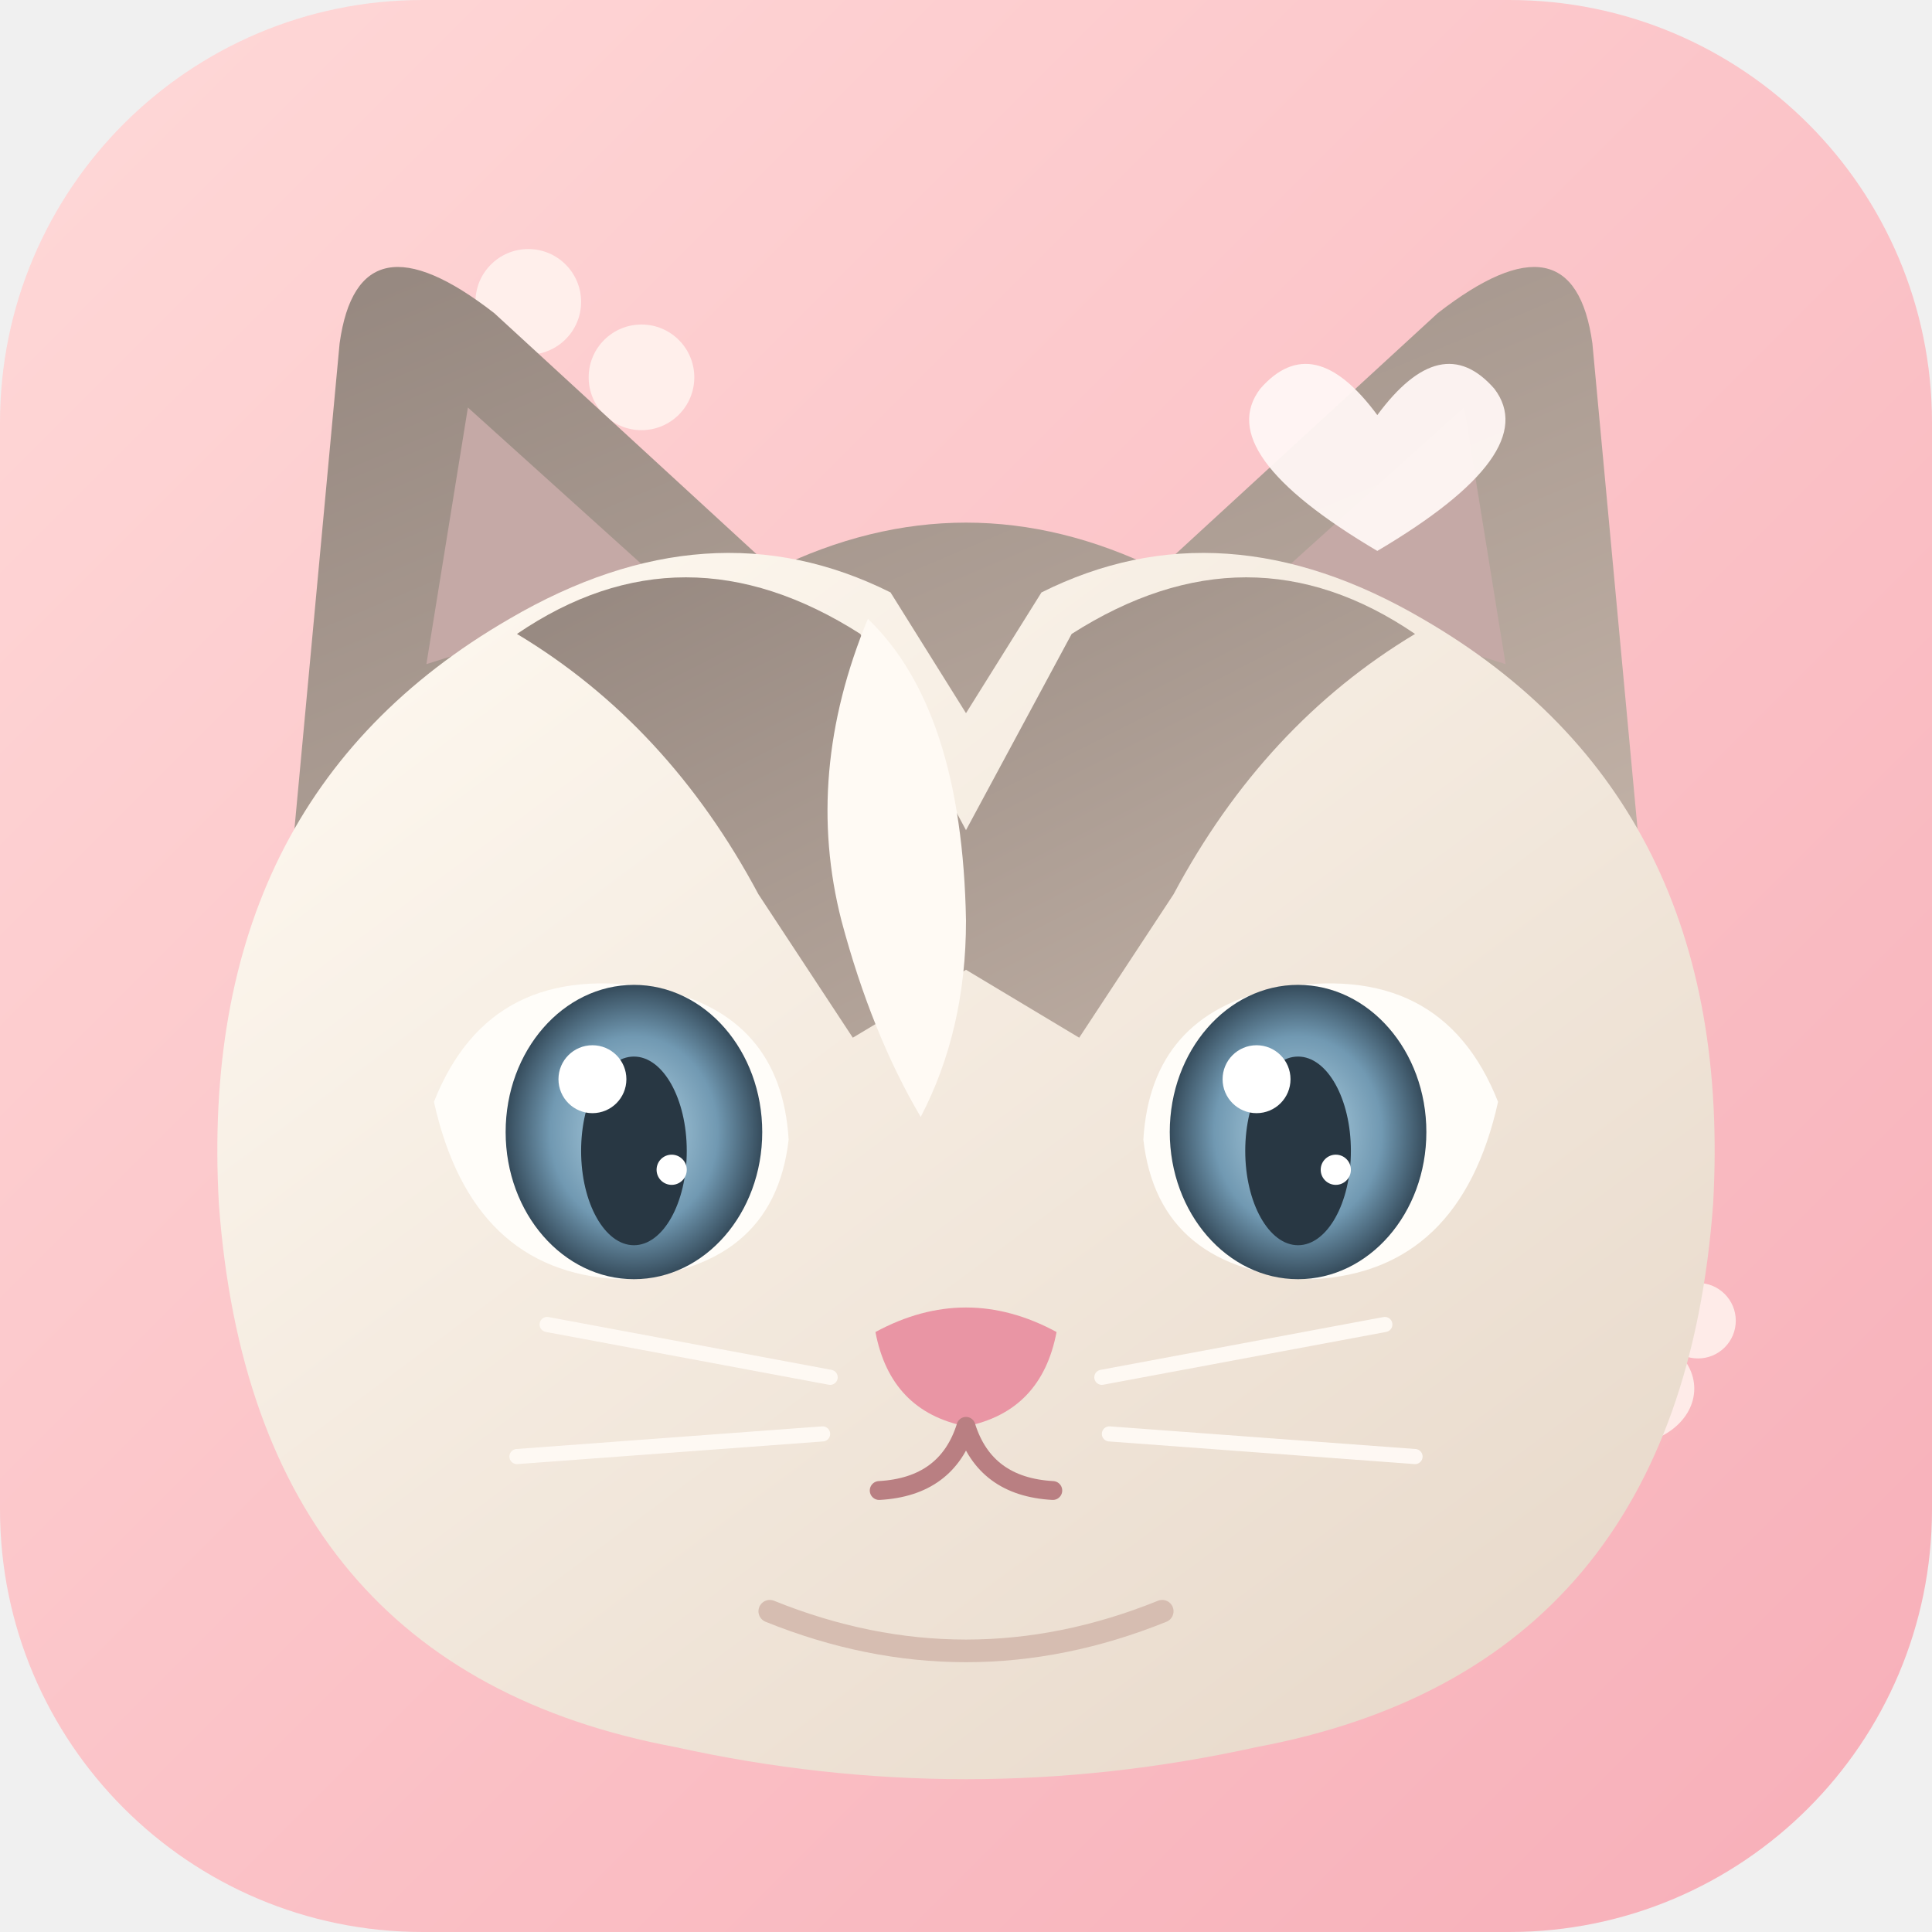
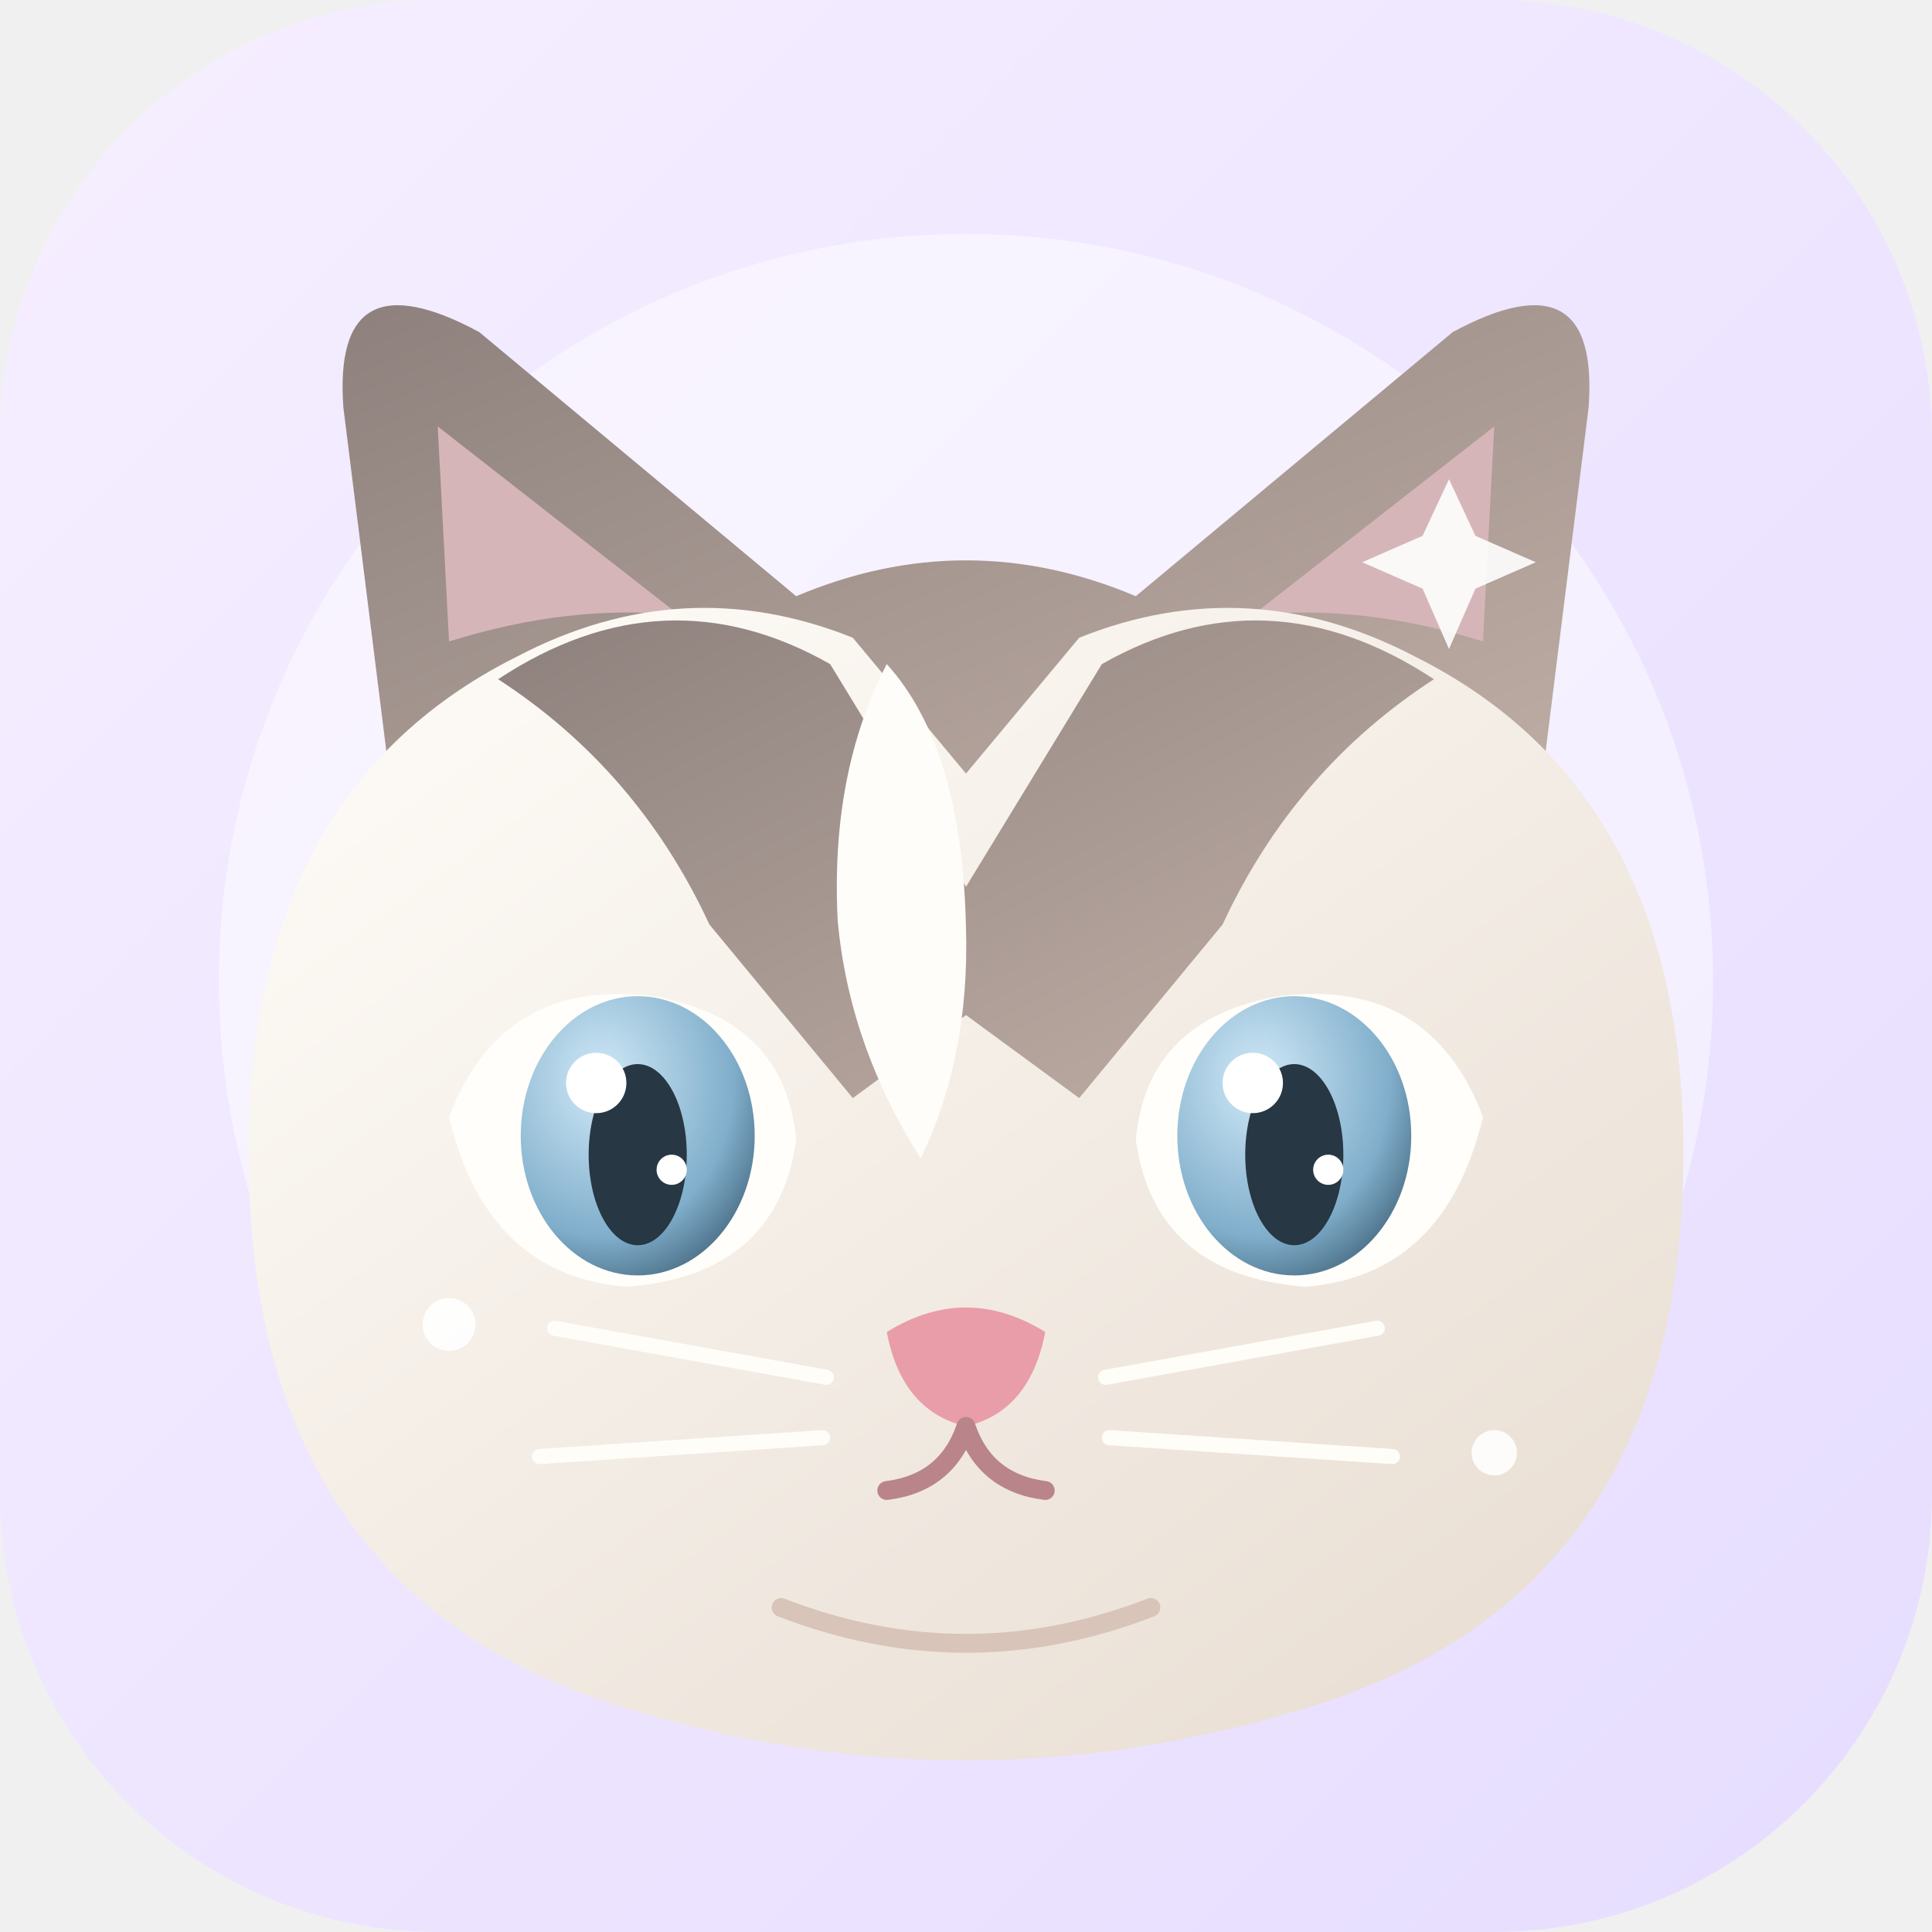
<svg xmlns="http://www.w3.org/2000/svg" viewBox="0 0 512 512">
  <defs>
    <linearGradient id="bg" x1="0" y1="0" x2="1" y2="1">
-       <stop stop-color="#ffd9d8" />
-       <stop offset="1" stop-color="#f7aeb8" />
+       <stop stop-color="#f6efff" />
+       <stop offset="1" stop-color="#e6ddff" />
    </linearGradient>
-     <linearGradient id="fur" x1="0" y1="0" x2="0.9" y2="1">
-       <stop stop-color="#fffaf2" />
-       <stop offset="1" stop-color="#e7d8c9" />
+     <linearGradient id="fur" x1="0" y1="0" x2=".9" y2="1">
+       <stop stop-color="#fffdf9" />
+       <stop offset="1" stop-color="#e8ddd2" />
    </linearGradient>
    <linearGradient id="mask" x1="0" y1="0" x2="1" y2="1">
-       <stop stop-color="#95877f" />
-       <stop offset="1" stop-color="#c0b0a5" />
+       <stop stop-color="#8e817d" />
+       <stop offset="1" stop-color="#c0afa6" />
    </linearGradient>
-     <radialGradient id="eye">
-       <stop stop-color="#b8d8e8" />
-       <stop offset=".65" stop-color="#7199b2" />
-       <stop offset="1" stop-color="#354b5b" />
+     <radialGradient id="eye" cx=".35" cy=".3" r=".8">
+       <stop stop-color="#d0e9f7" />
+       <stop offset=".7" stop-color="#80aecb" />
+       <stop offset="1" stop-color="#45687f" />
    </radialGradient>
  </defs>
-   <rect width="512" height="512" rx="112" fill="url(#bg)" />
-   <g fill="#fff4f0" opacity=".85">
-     <circle cx="110" cy="100" r="14" />
-     <circle cx="140" cy="80" r="14" />
-     <circle cx="170" cy="100" r="14" />
-     <ellipse cx="140" cy="123" rx="26" ry="20" />
-     <circle cx="410" cy="350" r="10" />
-     <circle cx="430" cy="335" r="10" />
-     <circle cx="450" cy="350" r="10" />
-     <ellipse cx="430" cy="368" rx="19" ry="15" />
+   <rect width="512" height="512" rx="116" fill="url(#bg)" />
+   <circle cx="256" cy="260" r="198" fill="#fff" opacity=".45" />
+   <path d="M105 220 91 108Q88 67 127 88L211 158Q256 139 301 158L385 88Q424 67 421 108L407 220Z" fill="url(#mask)" />
+   <path d="M119 170 116 113 180 163Q151 160 119 170ZM393 170 396 113 332 163Q361 160 393 170Z" fill="#d6b5b8" />
+   <path d="M66 313Q63 211 137 174Q181 151 226 169L256 205 286 169Q331 151 375 174Q449 211 446 313Q443 424 345 453Q256 480 167 453Q69 424 66 313Z" fill="url(#fur)" />
+   <path d="M132 180Q176 151 220 176L256 235 292 176Q336 151 380 180Q343 204 324 245L286 291 256 269 226 291 188 245Q169 204 132 180Z" fill="url(#mask)" />
+   <path d="M235 176Q255 198 256 246Q257 280 244 307Q225 277 222 244Q220 205 235 176Z" fill="#fffdf9" />
+   <path d="M119 296Q133 259 173 264Q208 270 211 302Q206 338 166 341Q129 338 119 296Z" fill="#fffefa" />
+   <path d="M301 302Q304 270 339 264Q379 259 393 296Q383 338 346 341Q306 338 301 302Z" fill="#fffefa" />
+   <ellipse cx="169" cy="301" rx="31" ry="37" fill="url(#eye)" />
+   <ellipse cx="343" cy="301" rx="31" ry="37" fill="url(#eye)" />
+   <ellipse cx="169" cy="306" rx="13" ry="24" fill="#273743" />
+   <ellipse cx="343" cy="306" rx="13" ry="24" fill="#273743" />
+   <g fill="#fff">
+     <circle cx="158" cy="287" r="8" />
+     <circle cx="178" cy="310" r="4" />
+     <circle cx="332" cy="287" r="8" />
+     <circle cx="352" cy="310" r="4" />
  </g>
-   <path d="M78 220 90 91Q95 55 131 83L205 151Q256 126 307 151L381 83Q417 55 422 91L434 220Z" fill="url(#mask)" />
-   <path d="M113 176 124 108 185 163Q150 164 113 176M399 176 388 108 327 163Q362 164 399 176" fill="#c5a9a6" />
-   <path d="M58 319Q52 212 135 164Q188 133 236 157L256 189 276 157Q324 133 377 164Q460 212 454 319Q445 442 333 463Q256 480 179 463Q67 442 58 319Z" fill="url(#fur)" />
-   <path d="M137 168Q181 138 228 168L256 220 284 168Q331 138 375 168Q335 192 311 237L286 275 256 257 226 275 201 237Q177 192 137 168Z" fill="url(#mask)" />
-   <path d="M230 164Q255 188 256 244Q256 273 244 296Q231 274 223 244Q213 205 230 164Z" fill="#fffaf4" />
-   <path d="M115 292Q130 254 174 262Q207 269 209 302Q205 337 164 339Q125 337 115 292Z" fill="#fffdf9" />
-   <path d="M303 302Q305 269 338 262Q382 254 397 292Q387 337 348 339Q307 337 303 302Z" fill="#fffdf9" />
-   <ellipse cx="168" cy="300" rx="34" ry="39" fill="url(#eye)" />
-   <ellipse cx="344" cy="300" rx="34" ry="39" fill="url(#eye)" />
-   <ellipse cx="168" cy="305" rx="14" ry="25" fill="#283743" />
-   <ellipse cx="344" cy="305" rx="14" ry="25" fill="#283743" />
-   <g fill="#fff">
-     <circle cx="157" cy="286" r="9" />
-     <circle cx="178" cy="310" r="4" />
-     <circle cx="333" cy="286" r="9" />
-     <circle cx="354" cy="310" r="4" />
+   <path d="M235 353Q256 340 277 353Q273 374 256 378Q239 374 235 353Z" fill="#e99da9" />
+   <path d="M256 378Q251 393 235 395M256 378Q261 393 277 395" fill="none" stroke="#b9858a" stroke-width="5" stroke-linecap="round" />
+   <g fill="none" stroke="#fffdf8" stroke-width="4" stroke-linecap="round">
+     <path d="M219 365 147 352M218 381 143 386M293 365 365 352M294 381 369 386" />
  </g>
-   <path d="M232 353Q256 340 280 353Q276 374 256 378Q236 374 232 353Z" fill="#e995a4" />
-   <path d="M256 378Q251 394 233 395M256 378Q261 394 279 395" fill="none" stroke="#b97f82" stroke-width="5" stroke-linecap="round" />
-   <g fill="none" stroke="#fffaf5" stroke-width="4" stroke-linecap="round" opacity=".95">
-     <path d="M220 365 145 351M218 380 137 386M292 365 367 351M294 380 375 386" />
+   <path d="M207 426Q256 445 305 426" fill="none" stroke="#d8c4b8" stroke-width="5" stroke-linecap="round" />
+   <g fill="#fff" opacity=".9">
+     <path d="M384 127l7 15 16 7-16 7-7 16-7-16-16-7 16-7Z" />
+     <circle cx="119" cy="351" r="7" />
+     <circle cx="396" cy="385" r="6" />
  </g>
-   <path d="M204 427Q256 448 308 427" fill="none" stroke="#d6bdb1" stroke-width="6" stroke-linecap="round" />
-   <path d="M365 110q-17-23-31-7q-13 17 31 43q44-26 31-43q-14-16-31 7Z" fill="#fff7f4" opacity=".95" />
</svg>
